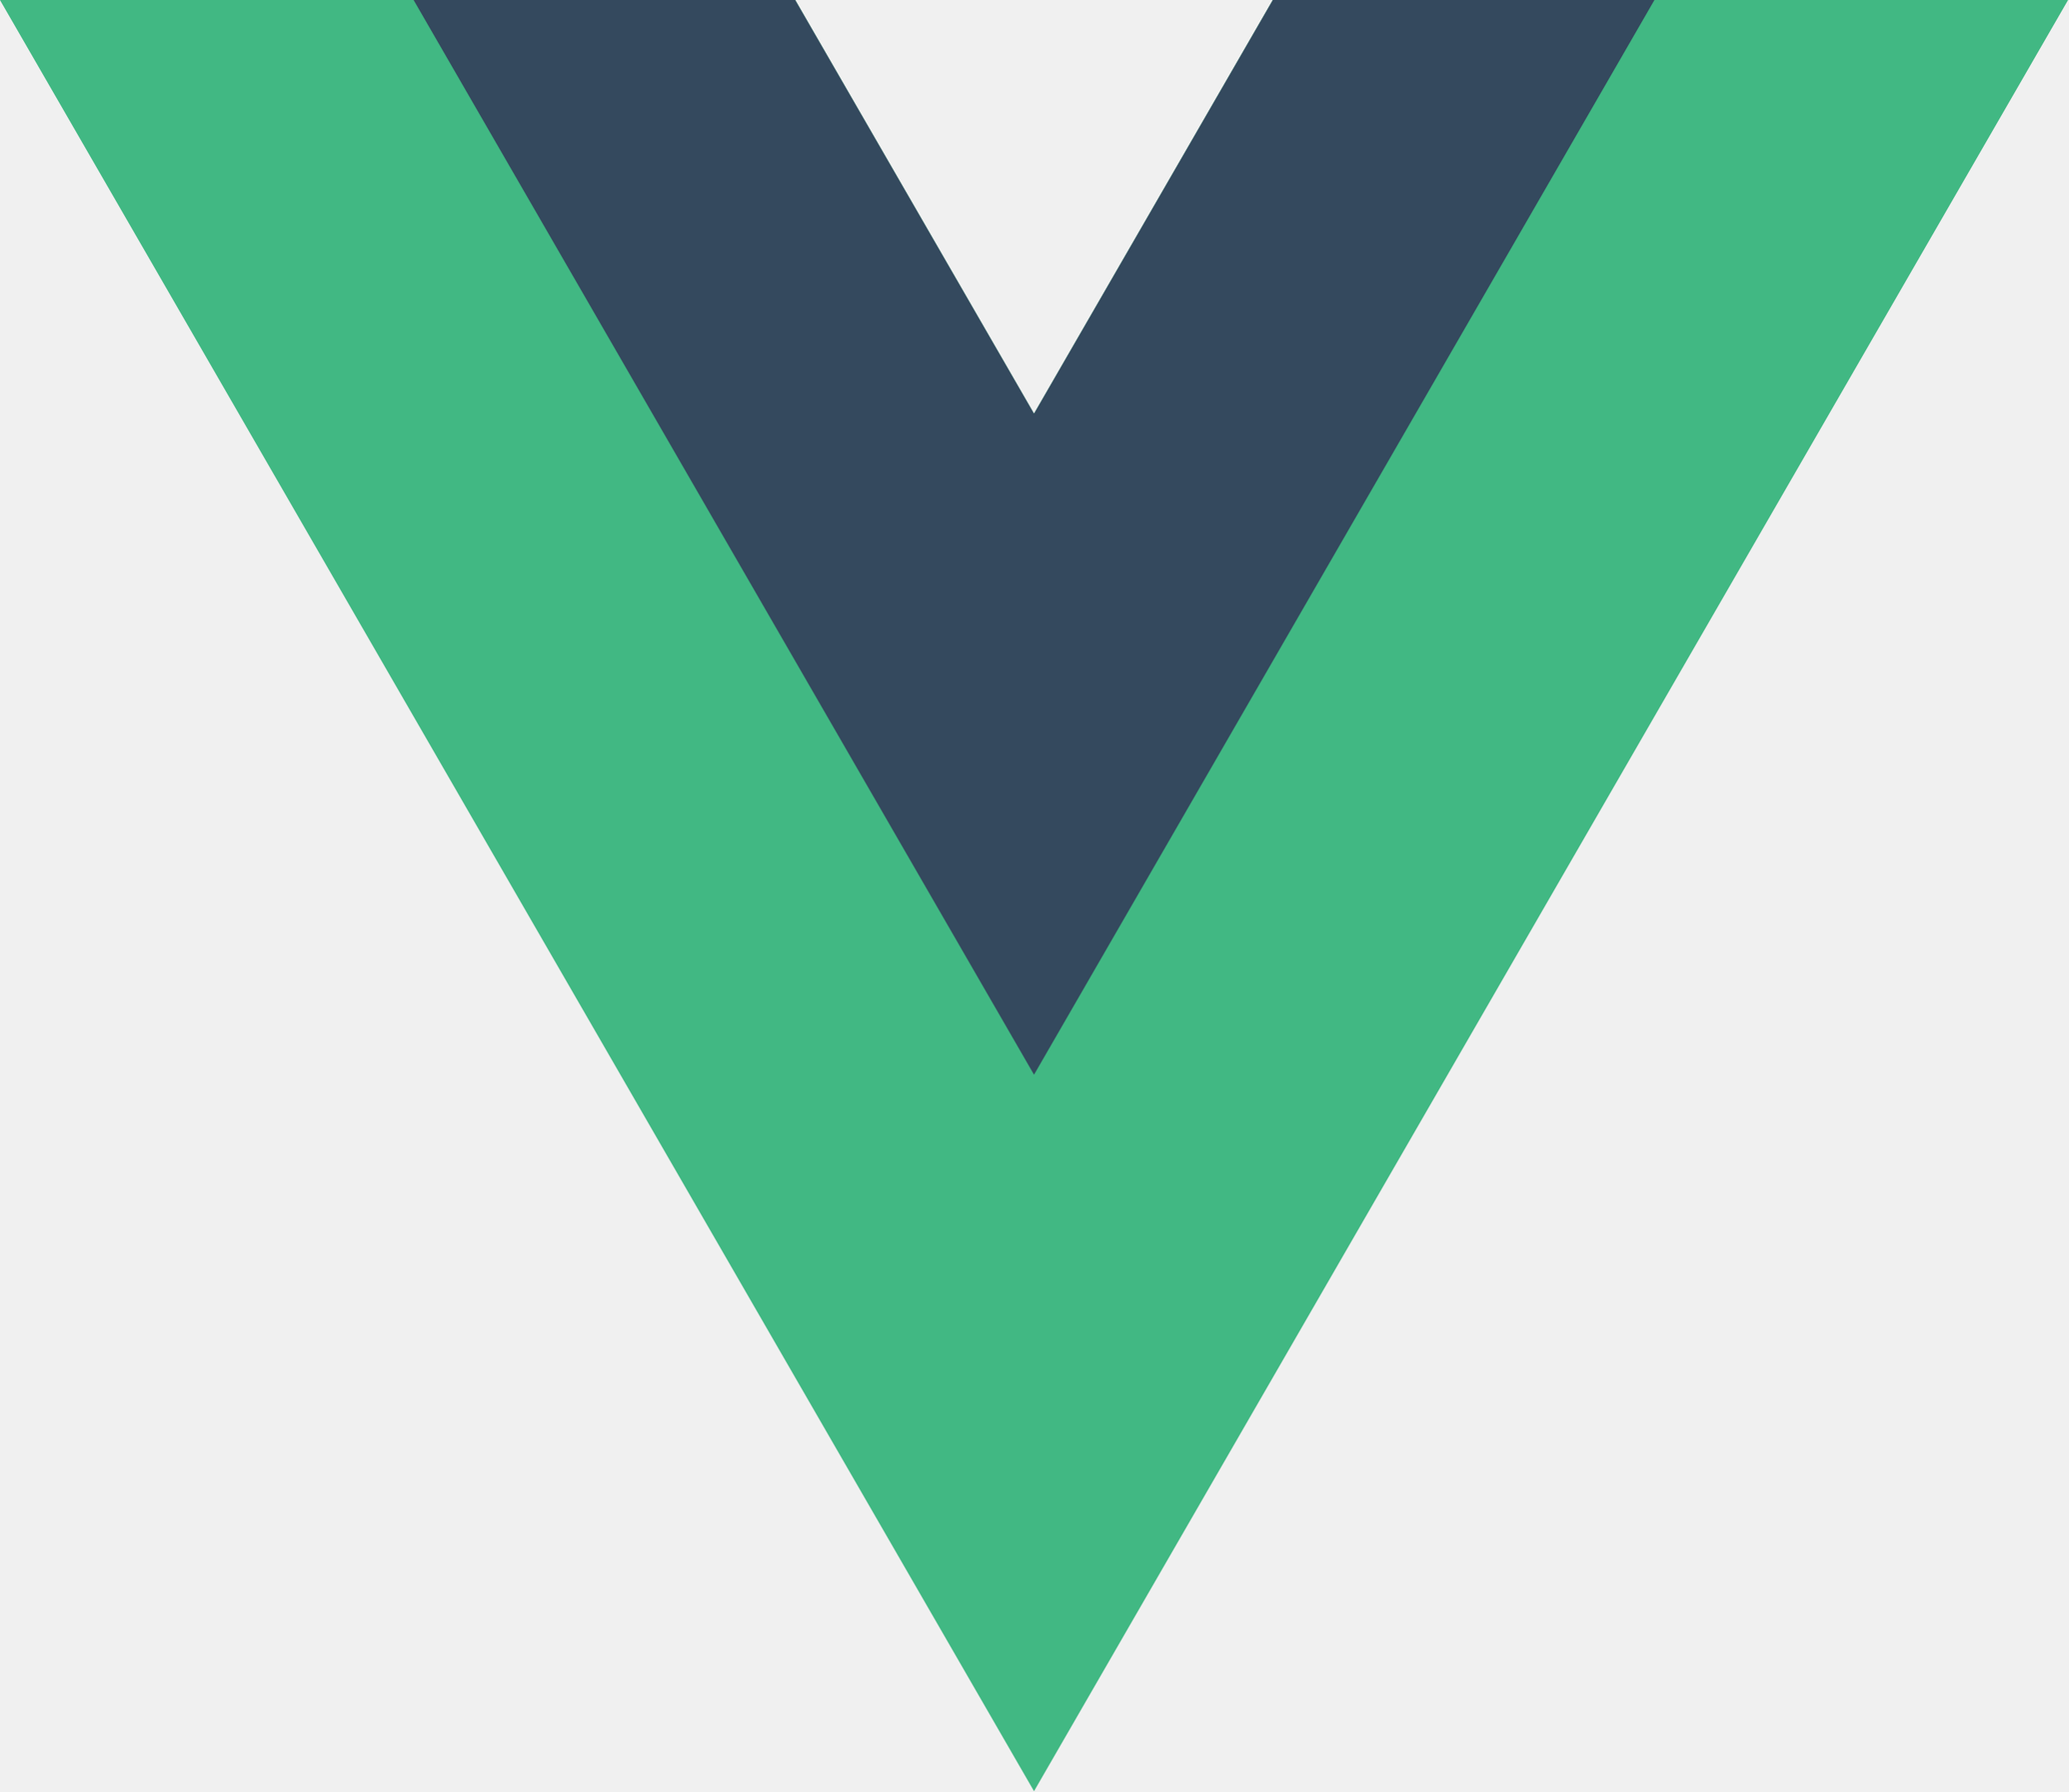
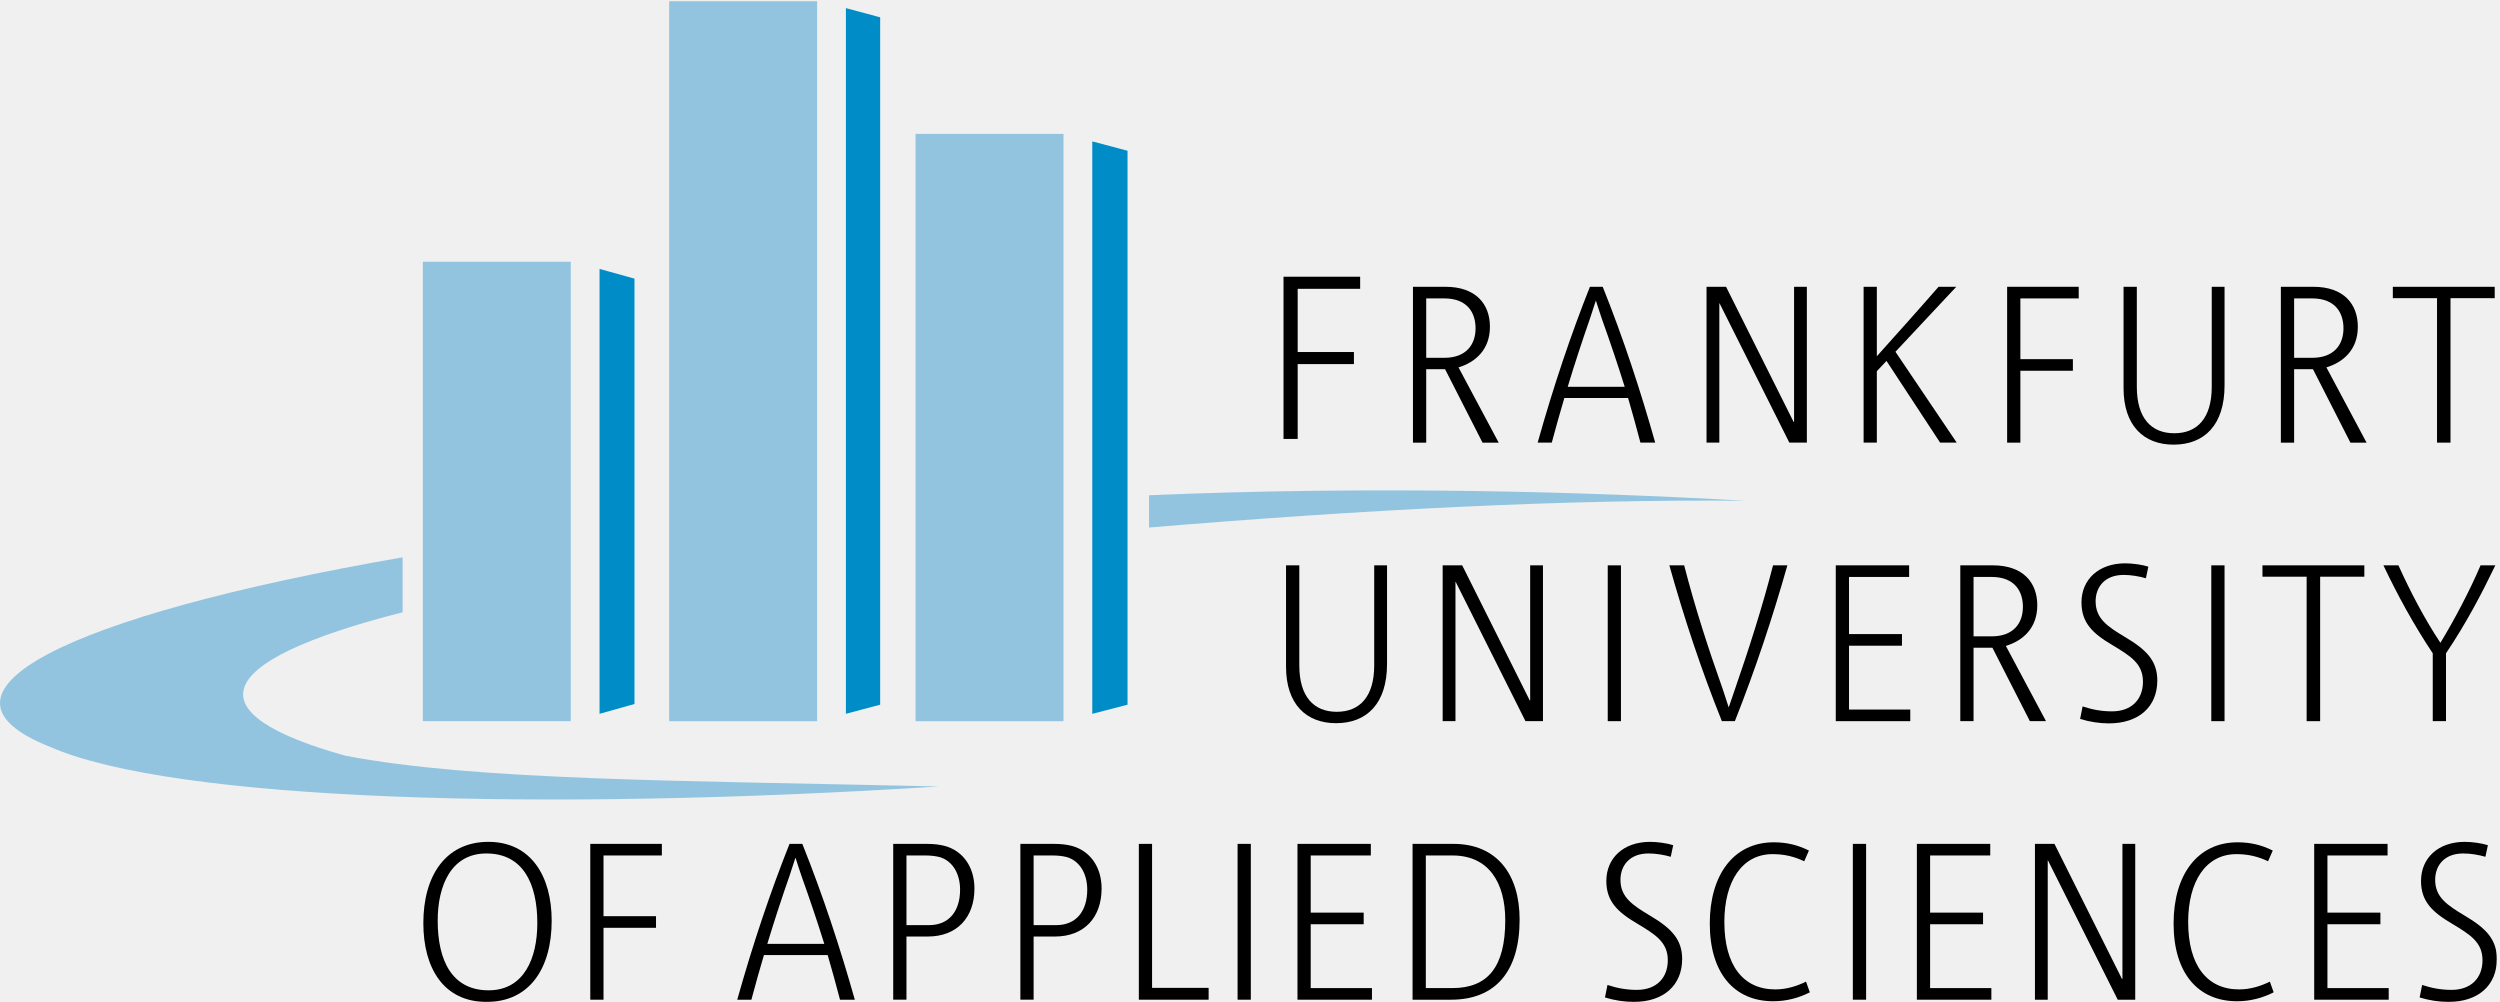
- <svg xmlns="http://www.w3.org/2000/svg" viewBox="0 0 261.76 226.69">
-   <path d="M161.096.001l-30.225 52.351L100.647.001H-.005l130.877 226.688L261.749.001z" fill="#41b883" />
-   <path d="M161.096.001l-30.225 52.351L100.647.001H52.346l78.526 136.01L209.398.001z" fill="#34495e" />
+ <svg xmlns="http://www.w3.org/2000/svg" xmlns:xlink="http://www.w3.org/1999/xlink" aria-labelledby="logo-title logo-desc" viewBox="0 0 262 105" version="1.1">
+   <a role="link" href="https://frankfurt-university.de">
+     <defs>
+       <polygon id="path-1" points="0 105 261.669 105 261.669 0.118 0 0.118" />
+     </defs>
+     <polygon id="Fill-1" fill="#000000" points="135.997 30.268 135.997 36.892 141.891 36.892 141.891 38.158 135.997 38.158 135.997 46 134.513 46 134.513 29 142.544 29 142.544 30.268" />
+     <path d="M155.37,46.39 L151.443,38.69 L149.467,38.69 L149.467,46.39 L148.079,46.39 L148.079,30.056 L151.487,30.056 C154.687,30.056 156.145,31.882 156.145,34.246 C156.145,36.654 154.616,37.965 152.852,38.503 L157.063,46.39 L155.37,46.39 Z M151.349,31.273 L149.467,31.273 L149.467,37.497 L151.372,37.497 C153.651,37.497 154.639,36.116 154.639,34.409 C154.639,32.84 153.84,31.273 151.349,31.273 Z" id="Fill-2" fill="#000000" />
+     <path d="M171.917,46.388 C171.516,44.867 171.067,43.229 170.622,41.708 L163.944,41.708 C163.497,43.207 163.027,44.892 162.626,46.388 L161.146,46.388 C162.816,40.444 164.673,34.947 166.624,30.056 L167.965,30.056 C170.151,35.508 171.938,40.983 173.466,46.388 L171.917,46.388 Z M170.269,40.538 C169.563,38.269 168.719,35.766 167.87,33.402 C167.66,32.816 167.447,32.091 167.258,31.531 L167.235,31.531 C167.048,32.115 166.813,32.841 166.624,33.402 C165.825,35.695 165.001,38.199 164.296,40.538 L170.269,40.538 Z" id="Fill-4" fill="#000000" />
+     <polygon id="Fill-6" fill="#000000" points="187.523 46.388 180.21 31.788 180.187 31.788 180.187 46.388 178.845 46.388 178.845 30.057 180.892 30.057 187.969 44.213 188.019 44.213 188.019 30.057 189.359 30.057 189.359 46.388" />
+     <path d="M203.324,46.388 L197.704,37.824 L196.693,38.901 L196.693,46.388 L195.306,46.388 L195.306,30.057 L196.693,30.057 L196.693,37.334 C198.833,34.947 201.042,32.49 203.158,30.057 L205.015,30.057 L198.643,36.866 L205.065,46.388 L203.324,46.388 Z" id="Fill-8" fill="#000000" />
+     <polygon id="Fill-10" fill="#000000" points="211.735 31.274 211.735 37.639 217.238 37.639 217.238 38.855 211.735 38.855 211.735 46.39 210.348 46.39 210.348 30.055 217.849 30.055 217.849 31.274" />
+     <path d="M233.133,40.398 C233.133,44.54 231.017,46.599 227.796,46.599 C224.666,46.599 222.549,44.609 222.549,40.679 L222.549,30.057 L223.939,30.057 L223.939,40.538 C223.939,43.814 225.443,45.405 227.865,45.405 C230.287,45.405 231.79,43.814 231.79,40.538 L231.79,30.057 L233.133,30.057 L233.133,40.398 Z" id="Fill-12" fill="#000000" />
+     <path d="M246.324,46.39 L242.4,38.69 L240.424,38.69 L240.424,46.39 L239.034,46.39 L239.034,30.056 L242.443,30.056 C245.642,30.056 247.101,31.882 247.101,34.246 C247.101,36.654 245.573,37.965 243.808,38.503 L248.017,46.39 L246.324,46.39 Z M242.305,31.273 L240.424,31.273 L240.424,37.497 L242.326,37.497 C244.608,37.497 245.596,36.116 245.596,34.409 C245.596,32.84 244.796,31.273 242.305,31.273 L242.305,31.273 Z" id="Fill-14" fill="#000000" />
+     <polygon id="Fill-16" fill="#000000" points="256.813 31.249 256.813 46.388 255.4 46.388 255.4 31.249 250.768 31.249 250.768 30.057 261.445 30.057 261.445 31.249" />
+     <path d="M145.361,69.59 C145.361,73.73 143.243,75.79 140.022,75.79 C136.892,75.79 134.776,73.801 134.776,69.869 L134.776,59.247 L136.168,59.247 L136.168,69.729 C136.168,73.004 137.673,74.596 140.093,74.596 C142.513,74.596 144.017,73.004 144.017,69.729 L144.017,59.247 L145.361,59.247 L145.361,69.59 Z" id="Fill-18" fill="#000000" />
+     <polygon id="Fill-20" fill="#000000" points="159.87 75.578 152.555 60.978 152.533 60.978 152.533 75.578 151.191 75.578 151.191 59.247 153.238 59.247 160.316 73.403 160.361 73.403 160.361 59.247 161.703 59.247 161.703 75.578" />
+     <mask id="mask-2" fill="white">
+       <use xlink:href="#path-1" />
+     </mask>
+     <polygon id="Fill-22" fill="#000000" mask="url(#mask-2)" points="168.491 75.578 169.876 75.578 169.876 59.248 168.491 59.248" />
+     <path d="M187.317,59.247 C185.767,64.723 183.955,70.173 181.814,75.578 L180.453,75.578 C178.264,70.129 176.476,64.697 174.948,59.247 L176.501,59.247 C177.63,63.646 179.04,67.999 180.547,72.233 L181.158,74.105 L181.181,74.105 L181.814,72.256 C183.249,68.114 184.683,63.669 185.814,59.247 L187.317,59.247 Z" id="Fill-24" fill="#000000" mask="url(#mask-2)" />
+     <polygon id="Fill-25" fill="#000000" mask="url(#mask-2)" points="192.389 75.578 192.389 59.247 200.077 59.247 200.077 60.464 193.777 60.464 193.777 66.452 199.326 66.452 199.326 67.67 193.777 67.67 193.777 74.361 200.197 74.361 200.197 75.578" />
+     <path d="M212.732,75.578 L208.804,67.88 L206.828,67.88 L206.828,75.578 L205.44,75.578 L205.44,59.247 L208.849,59.247 C212.048,59.247 213.507,61.072 213.507,63.434 C213.507,65.845 211.979,67.153 210.214,67.693 L214.421,75.578 L212.732,75.578 Z M208.711,60.464 L206.828,60.464 L206.828,66.689 L208.733,66.689 C211.014,66.689 212.001,65.306 212.001,63.599 C212.001,62.03 211.202,60.464 208.711,60.464 L208.711,60.464 Z" id="Fill-26" fill="#000000" mask="url(#mask-2)" />
+     <path d="M221.007,75.811 C220.041,75.811 218.984,75.648 217.996,75.346 L218.256,74.032 C219.244,74.361 220.23,74.55 221.335,74.55 C223.382,74.55 224.582,73.309 224.582,71.437 C224.582,69.54 223.264,68.744 221.408,67.622 C219.292,66.383 218.139,65.262 218.139,63.131 C218.139,60.744 219.927,59.037 222.725,59.037 C223.476,59.037 224.513,59.177 225.147,59.387 L224.889,60.603 C224.181,60.395 223.337,60.252 222.558,60.252 C220.561,60.252 219.621,61.54 219.621,63.015 C219.621,64.862 220.912,65.681 222.698,66.759 C224.958,68.093 226.086,69.259 226.086,71.32 C226.086,74.059 224.159,75.811 221.007,75.811" id="Fill-27" fill="#000000" mask="url(#mask-2)" />
+     <polygon id="Fill-28" fill="#000000" mask="url(#mask-2)" points="231.744 75.578 233.132 75.578 233.132 59.248 231.744 59.248" />
+     <polygon id="Fill-29" fill="#000000" mask="url(#mask-2)" points="243.151 60.439 243.151 75.578 241.736 75.578 241.736 60.439 237.106 60.439 237.106 59.248 247.783 59.248 247.783 60.439" />
+     <path d="M261.512,59.247 C260.08,62.219 258.481,65.283 256.341,68.466 L256.341,75.578 L254.952,75.578 L254.952,68.466 C252.955,65.47 251.26,62.36 249.781,59.247 L251.354,59.247 C252.579,61.961 254.106,64.888 255.754,67.366 C257.28,64.862 258.879,61.796 259.963,59.247 L261.512,59.247 Z" id="Fill-30" fill="#000000" mask="url(#mask-2)" />
+     <path d="M50.996,105 C46.482,105 44.366,101.446 44.366,96.744 C44.366,91.758 46.717,88.226 51.185,88.226 C55.631,88.226 57.816,91.806 57.816,96.486 C57.816,101.493 55.488,105 50.996,105 M50.974,89.443 C47.306,89.443 45.871,92.766 45.871,96.486 C45.871,100.673 47.376,103.785 51.208,103.785 C54.923,103.785 56.311,100.416 56.311,96.744 C56.311,92.554 54.783,89.443 50.974,89.443" id="Fill-31" fill="#000000" mask="url(#mask-2)" />
+     <polygon id="Fill-32" fill="#000000" mask="url(#mask-2)" points="63.248 89.653 63.248 96.017 68.75 96.017 68.75 97.234 63.248 97.234 63.248 104.768 61.862 104.768 61.862 88.438 69.362 88.438 69.362 89.653" />
+     <path d="M88.033,104.769 C87.634,103.246 87.186,101.609 86.739,100.089 L80.061,100.089 C79.614,101.586 79.144,103.271 78.745,104.769 L77.263,104.769 C78.933,98.823 80.791,93.326 82.743,88.438 L84.083,88.438 C86.269,93.888 88.055,99.362 89.585,104.769 L88.033,104.769 Z M86.386,98.918 C85.682,96.65 84.834,94.145 83.988,91.783 C83.776,91.198 83.564,90.473 83.377,89.911 L83.354,89.911 C83.165,90.496 82.931,91.221 82.743,91.783 C81.943,94.076 81.118,96.579 80.414,98.918 L86.386,98.918 Z" id="Fill-33" fill="#000000" mask="url(#mask-2)" />
+     <path d="M97.231,98.148 L94.997,98.148 L94.997,104.768 L93.609,104.768 L93.609,88.438 L97.161,88.438 C97.819,88.438 98.454,88.508 98.994,88.647 C100.923,89.163 102.122,90.869 102.122,93.118 C102.122,96.136 100.311,98.148 97.231,98.148 M98.454,89.817 C98.007,89.701 97.443,89.653 96.995,89.653 L94.997,89.653 L94.997,96.953 L97.372,96.953 C99.465,96.953 100.617,95.478 100.617,93.233 C100.617,91.526 99.793,90.192 98.454,89.817" id="Fill-34" fill="#000000" mask="url(#mask-2)" />
+     <path d="M110.556,98.148 L108.323,98.148 L108.323,104.768 L106.935,104.768 L106.935,88.438 L110.487,88.438 C111.144,88.438 111.78,88.508 112.32,88.647 C114.249,89.163 115.448,90.869 115.448,93.118 C115.448,96.136 113.637,98.148 110.556,98.148 M111.78,89.817 C111.333,89.701 110.768,89.653 110.321,89.653 L108.323,89.653 L108.323,96.953 L110.698,96.953 C112.791,96.953 113.943,95.478 113.943,93.233 C113.943,91.526 113.119,90.192 111.78,89.817" id="Fill-35" fill="#000000" mask="url(#mask-2)" />
+     <polygon id="Fill-36" fill="#000000" mask="url(#mask-2)" points="119.351 104.769 119.351 88.438 120.737 88.438 120.737 103.528 126.664 103.528 126.664 104.769" />
+     <polygon id="Fill-37" fill="#000000" mask="url(#mask-2)" points="129.699 104.768 131.085 104.768 131.085 88.438 129.699 88.438" />
+     <polygon id="Fill-38" fill="#000000" mask="url(#mask-2)" points="135.976 104.769 135.976 88.438 143.662 88.438 143.662 89.653 137.362 89.653 137.362 95.643 142.913 95.643 142.913 96.861 137.362 96.861 137.362 103.552 143.781 103.552 143.781 104.769" />
+     <path d="M152.06,104.769 L148.037,104.769 L148.037,88.438 L152.317,88.438 C156.88,88.438 159.256,91.644 159.256,96.368 C159.256,101.818 156.715,104.769 152.06,104.769 M152.223,89.653 L149.426,89.653 L149.426,103.552 L152.2,103.552 C155.915,103.552 157.751,101.353 157.751,96.438 C157.751,92.554 156.058,89.653 152.223,89.653" id="Fill-39" fill="#000000" mask="url(#mask-2)" />
+     <path d="M171.212,105 C170.247,105 169.188,104.837 168.201,104.535 L168.463,103.223 C169.45,103.552 170.435,103.739 171.54,103.739 C173.587,103.739 174.785,102.498 174.785,100.626 C174.785,98.731 173.468,97.935 171.612,96.813 C169.495,95.574 168.344,94.451 168.344,92.322 C168.344,89.935 170.132,88.226 172.928,88.226 C173.682,88.226 174.716,88.366 175.352,88.578 L175.093,89.792 C174.387,89.584 173.54,89.443 172.763,89.443 C170.768,89.443 169.824,90.731 169.824,92.204 C169.824,94.051 171.119,94.87 172.905,95.948 C175.164,97.282 176.29,98.45 176.29,100.508 C176.29,103.247 174.364,105 171.212,105" id="Fill-40" fill="#000000" mask="url(#mask-2)" />
+     <path d="M189.671,103.996 C188.519,104.581 187.225,104.931 185.836,104.931 C181.746,104.931 179.185,101.984 179.185,96.788 C179.185,91.665 181.698,88.274 185.886,88.274 C187.249,88.274 188.401,88.553 189.576,89.138 L189.083,90.261 C188.049,89.771 187.015,89.513 185.767,89.513 C182.546,89.513 180.712,92.392 180.712,96.625 C180.712,101.143 182.665,103.69 186.05,103.69 C187.272,103.69 188.375,103.317 189.272,102.874 L189.671,103.996 Z" id="Fill-41" fill="#000000" mask="url(#mask-2)" />
+     <polygon id="Fill-42" fill="#000000" mask="url(#mask-2)" points="194.178 104.768 195.568 104.768 195.568 88.438 194.178 88.438" />
+     <polygon id="Fill-43" fill="#000000" mask="url(#mask-2)" points="200.888 104.769 200.888 88.438 208.576 88.438 208.576 89.653 202.275 89.653 202.275 95.643 207.824 95.643 207.824 96.861 202.275 96.861 202.275 103.552 208.695 103.552 208.695 104.769" />
+     <polygon id="Fill-44" fill="#000000" mask="url(#mask-2)" points="221.938 104.769 214.624 90.167 214.602 90.167 214.602 104.769 213.262 104.769 213.262 88.438 215.307 88.438 222.383 102.593 222.432 102.593 222.432 88.438 223.772 88.438 223.772 104.769" />
+     <path d="M238.281,103.996 C237.127,104.581 235.835,104.931 234.444,104.931 C230.354,104.931 227.792,101.984 227.792,96.788 C227.792,91.665 230.308,88.274 234.494,88.274 C235.859,88.274 237.011,88.553 238.185,89.138 L237.693,90.261 C236.659,89.771 235.622,89.513 234.377,89.513 C231.156,89.513 229.32,92.392 229.32,96.625 C229.32,101.143 231.273,103.69 234.66,103.69 C235.88,103.69 236.987,103.317 237.881,102.874 L238.281,103.996 Z" id="Fill-45" fill="#000000" mask="url(#mask-2)" />
+     <polygon id="Fill-46" fill="#000000" mask="url(#mask-2)" points="242.529 104.769 242.529 88.438 250.217 88.438 250.217 89.653 243.916 89.653 243.916 95.643 249.466 95.643 249.466 96.861 243.916 96.861 243.916 103.552 250.336 103.552 250.336 104.769" />
+     <path d="M256.589,105 C255.625,105 254.566,104.837 253.579,104.535 L253.839,103.223 C254.828,103.552 255.814,103.739 256.919,103.739 C258.964,103.739 260.166,102.498 260.166,100.626 C260.166,98.731 258.847,97.935 256.99,96.813 C254.874,95.574 253.723,94.451 253.723,92.322 C253.723,89.935 255.509,88.226 258.307,88.226 C259.061,88.226 260.096,88.366 260.731,88.578 L260.471,89.792 C259.764,89.584 258.92,89.443 258.142,89.443 C256.143,89.443 255.205,90.731 255.205,92.204 C255.205,94.051 256.496,94.87 258.282,95.948 C260.542,97.282 261.669,98.45 261.669,100.508 C261.669,103.247 259.743,105 256.589,105" id="Fill-47" fill="#000000" mask="url(#mask-2)" />
+     <polygon id="Fill-48" fill="#92C4E0" mask="url(#mask-2)" points="70.13 75.583 85.634 75.583 85.634 0.118 70.13 0.118" />
+     <polygon id="Fill-49" fill="#92C4E0" mask="url(#mask-2)" points="95.949 75.583 111.453 75.583 111.453 14.03 95.949 14.03" />
+     <polygon id="Fill-50" fill="#008DC7" mask="url(#mask-2)" points="92.241 73.852 88.651 74.804 88.651 0.852 92.241 1.815" />
+     <polygon id="Fill-51" fill="#008DC7" mask="url(#mask-2)" points="118.167 73.85 114.47 74.809 114.47 14.818 118.167 15.801" />
+     <path d="M120.421,51.904 L120.421,55.286 C142.476,53.447 164.069,52.291 182.927,52.484 C165.718,51.492 143.6,50.915 120.421,51.904" id="Fill-52" fill="#92C4E0" mask="url(#mask-2)" />
+     <path d="M36.182,79.193 C20.403,74.803 21.801,69.364 42.193,64.167 L42.193,58.406 C6.603,64.597 -9.051,72.643 5.287,78.288 C18.158,83.922 56.745,85.087 98.378,82.422 C71.938,81.803 49.815,81.832 36.182,79.193" id="Fill-53" fill="#92C4E0" mask="url(#mask-2)" />
+     <polygon id="Fill-54" fill="#92C4E0" mask="url(#mask-2)" points="44.311 75.576 59.815 75.576 59.815 27.431 44.311 27.431" />
+     <polygon id="Fill-55" fill="#008DC7" mask="url(#mask-2)" points="66.494 73.778 62.832 74.807 62.832 28.183 66.494 29.201" />
+   </a>
</svg>
